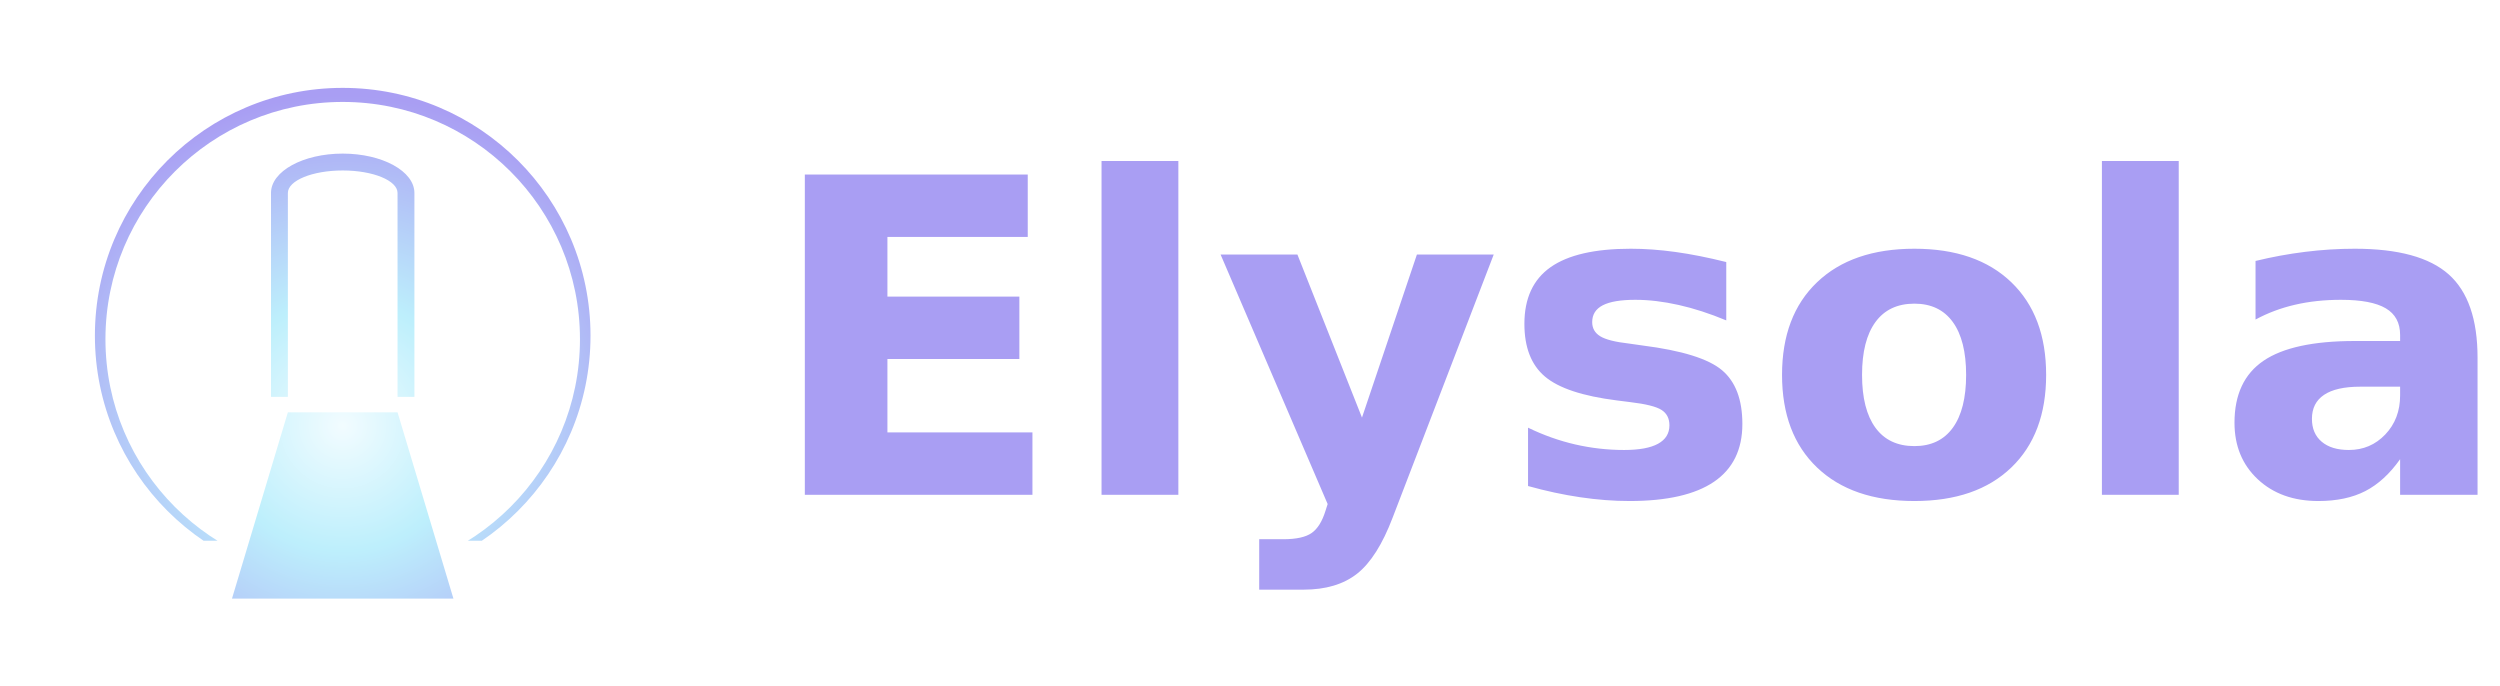
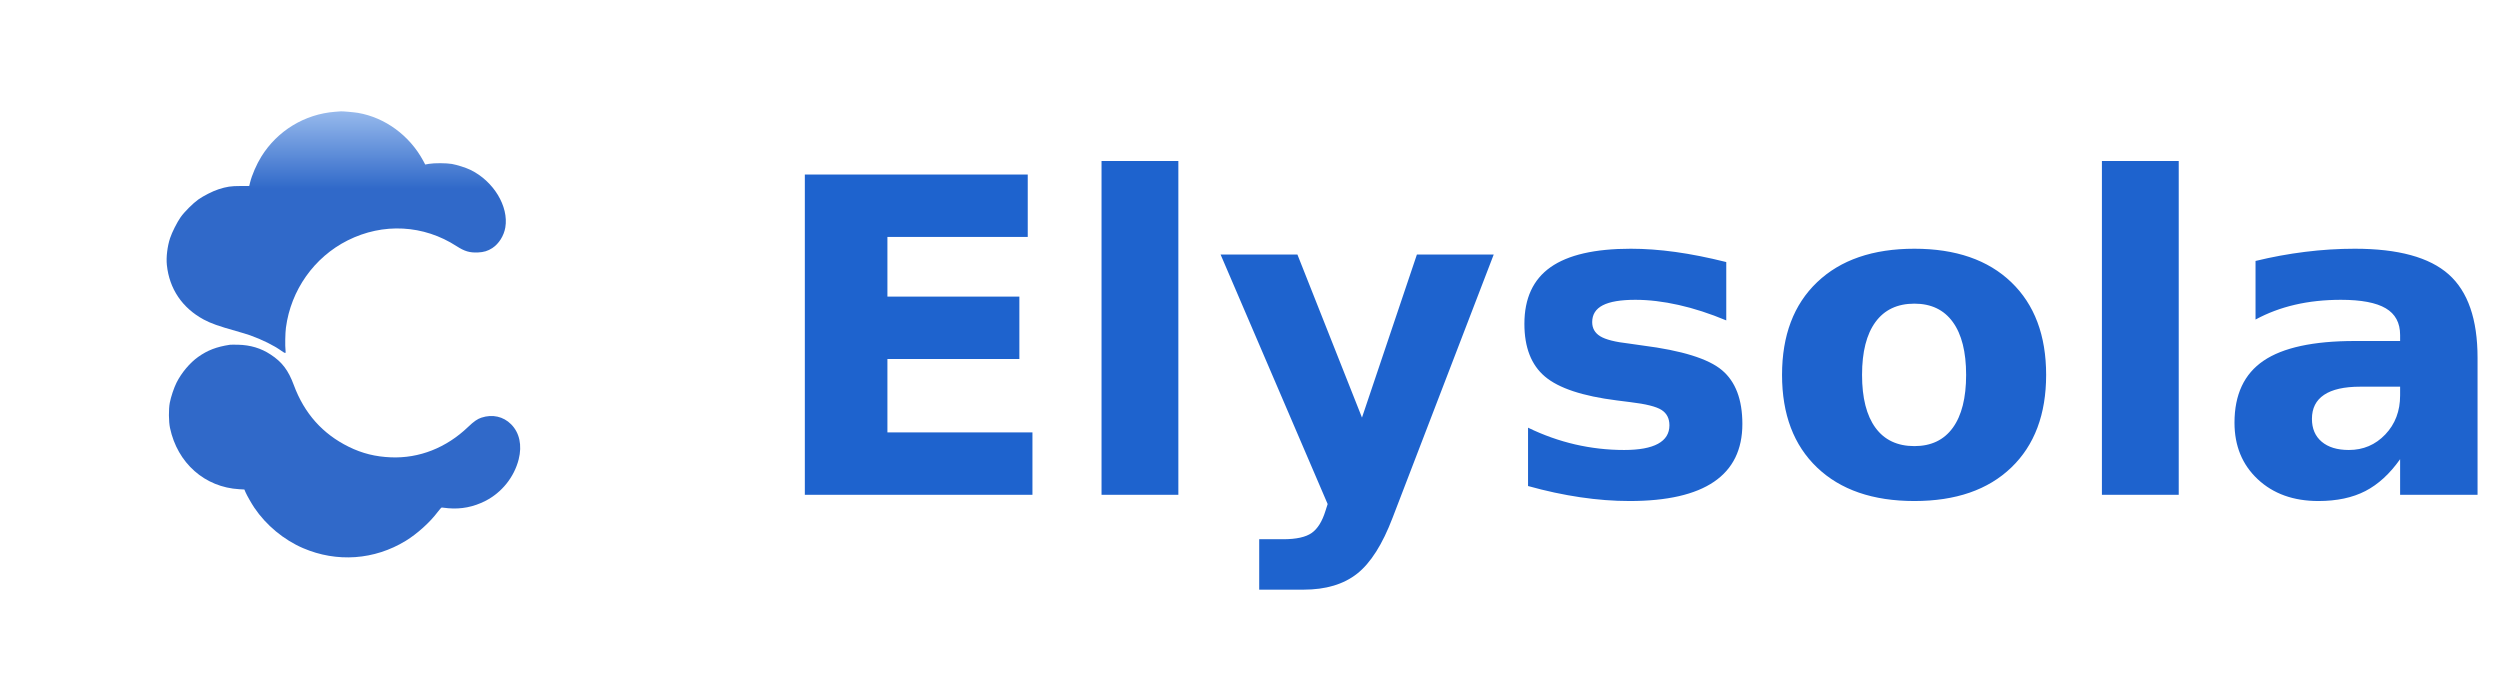
<svg xmlns="http://www.w3.org/2000/svg" width="1138" height="312" viewBox="0 0 1138 312" preserveAspectRatio="xMidYMid meet" role="img">
  <defs>
-     <clipPath id="c">
-       <rect width="1024" height="803.7" />
-     </clipPath>
-     <radialGradient id="g" cx="512" cy="640" r="470" gradientUnits="userSpaceOnUse">
-       <stop offset="0" stop-color="#F2FCFF" />
-       <stop offset="0.38" stop-color="#BDEFFC" />
-       <stop offset="1" stop-color="#A99EF3" />
-     </radialGradient>
+     <linearGradient id="g" gradientUnits="userSpaceOnUse" x1="569" y1="28" x2="569" y2="284">
+       <stop offset="0%" stop-color="#C8E0FD" />
+       <stop offset="100%" stop-color="#3069C9" />
+     </linearGradient>
  </defs>
-   <g transform="translate(28 28.00) scale(0.32) translate(-112 -112)">
-     <g transform="translate(0 -10.0)" fill="url(#g)" fill-rule="evenodd">
-       <path d="M410,599V309A102,56 0 0 1 512,253A102,56 0 0 1 614,309V599H590V309A78,32 0 0 0 512,277A78,32 0 0 0 434,309V599Z" />
-       <path d="M434.0,621.0H590.0L669.5,886.0H354.5Z" />
-       <path d="M159.5,512a352.5,352.5 0 1 0 705.0,0a352.5,352.5 0 1 0 -705.0,0ZM174.5,517a337.5,337.5 0 1 0 675.0,0a337.5,337.5 0 1 0 -675.0,0Z" clip-path="url(#c)" />
-     </g>
+   <g fill="url(#g)">
+     <path transform="translate(28 28.00) scale(0.204147)" d="M 609.80 112.10 c -67.60 5.20 -128.60 42.30 -164.30 100.00 -10.60 17.10 -21.10 41.40 -25.10 57.90 l -1.80 7.50 -19.60 0.10 c -21.40 -0.00 -30.50 1.40 -49.20 7.40 -12.70 4.10 -33.30 14.60 -44.80 22.70 -12.10 8.70 -30.60 27.10 -39.30 39.30 -7.90 11.20 -19.30 33.70 -23.60 46.80 -6.10 18.30 -9.00 42.70 -7.20 59.90 5.50 53.20 34.30 95.80 82.10 121.60 16.20 8.70 33.80 14.90 72.00 25.60 11.80 3.30 26.00 7.70 31.50 9.60 26.80 9.60 52.30 22.20 69.40 34.30 9.70 6.80 10.50 6.80 9.60 -0.60 -1.20 -9.40 -0.70 -38.90 0.90 -50.70 11.10 -83.90 62.80 -157.00 137.60 -194.60 79.00 -39.70 169.40 -34.90 243.20 13.00 17.60 11.30 28.80 14.60 47.10 13.90 13.30 -0.60 22.20 -3.30 32.30 -9.80 14.60 -9.60 25.80 -27.30 29.00 -46.00 8.00 -47.00 -26.50 -103.70 -78.20 -128.60 -10.10 -4.80 -29.20 -10.90 -40.90 -13.00 -12.40 -2.10 -39.10 -2.30 -51.30 -0.20 l -8.20 1.50 -4.60 -8.60 c -30.30 -56.10 -84.90 -96.20 -145.40 -106.60 -8.40 -1.40 -33.10 -3.60 -38.00 -3.40 -1.40 0.10 -7.30 0.60 -13.20 1.00 z" />
+     <path transform="translate(28 28.00) scale(0.204147)" d="M 375.50 631.60 c -29.80 4.50 -49.80 12.20 -70.80 27.10 -18.50 13.10 -37.20 35.40 -48.20 57.30 -5.70 11.30 -12.60 31.80 -15.10 45.00 -2.70 14.30 -2.50 41.90 0.50 56.00 16.60 78.50 77.60 132.40 154.70 136.70 l 11.10 0.60 2.70 6.30 c 3.30 7.50 13.40 25.20 19.60 34.40 26.20 38.90 65.90 71.80 108.70 90.10 75.20 32.30 158.90 26.40 228.80 -16.30 25.30 -15.50 53.80 -41.10 71.00 -64.00 5.10 -6.80 8.50 -10.50 9.50 -10.30 0.80 0.20 7.40 0.90 14.50 1.60 28.80 2.50 56.20 -2.90 82.40 -16.20 36.80 -18.70 64.50 -53.30 74.50 -92.90 7.90 -31.30 1.80 -59.40 -16.90 -78.10 -17.40 -17.50 -41.60 -22.90 -66.20 -14.80 -8.90 2.90 -17.00 8.50 -29.70 20.70 -48.60 46.60 -109.10 70.40 -172.10 67.80 -34.50 -1.40 -63.90 -8.70 -94.00 -23.50 -58.30 -28.70 -99.10 -74.40 -122.50 -137.60 -12.20 -33.00 -26.10 -51.40 -51.70 -68.10 -21.50 -14.20 -45.20 -21.30 -72.80 -21.90 -8.20 -0.20 -16.30 -0.10 -18.00 0.10 z" />
+     <text x="348" y="156" font-family="DejaVu Sans" font-weight="bold" font-size="200" dominant-baseline="central" fill="#1E63CE">Elysola</text>
  </g>
-   <text x="348" y="156" font-family="DejaVu Sans" font-weight="bold" font-size="200" dominant-baseline="central" fill="#A99EF3">Elysola</text>
</svg>
